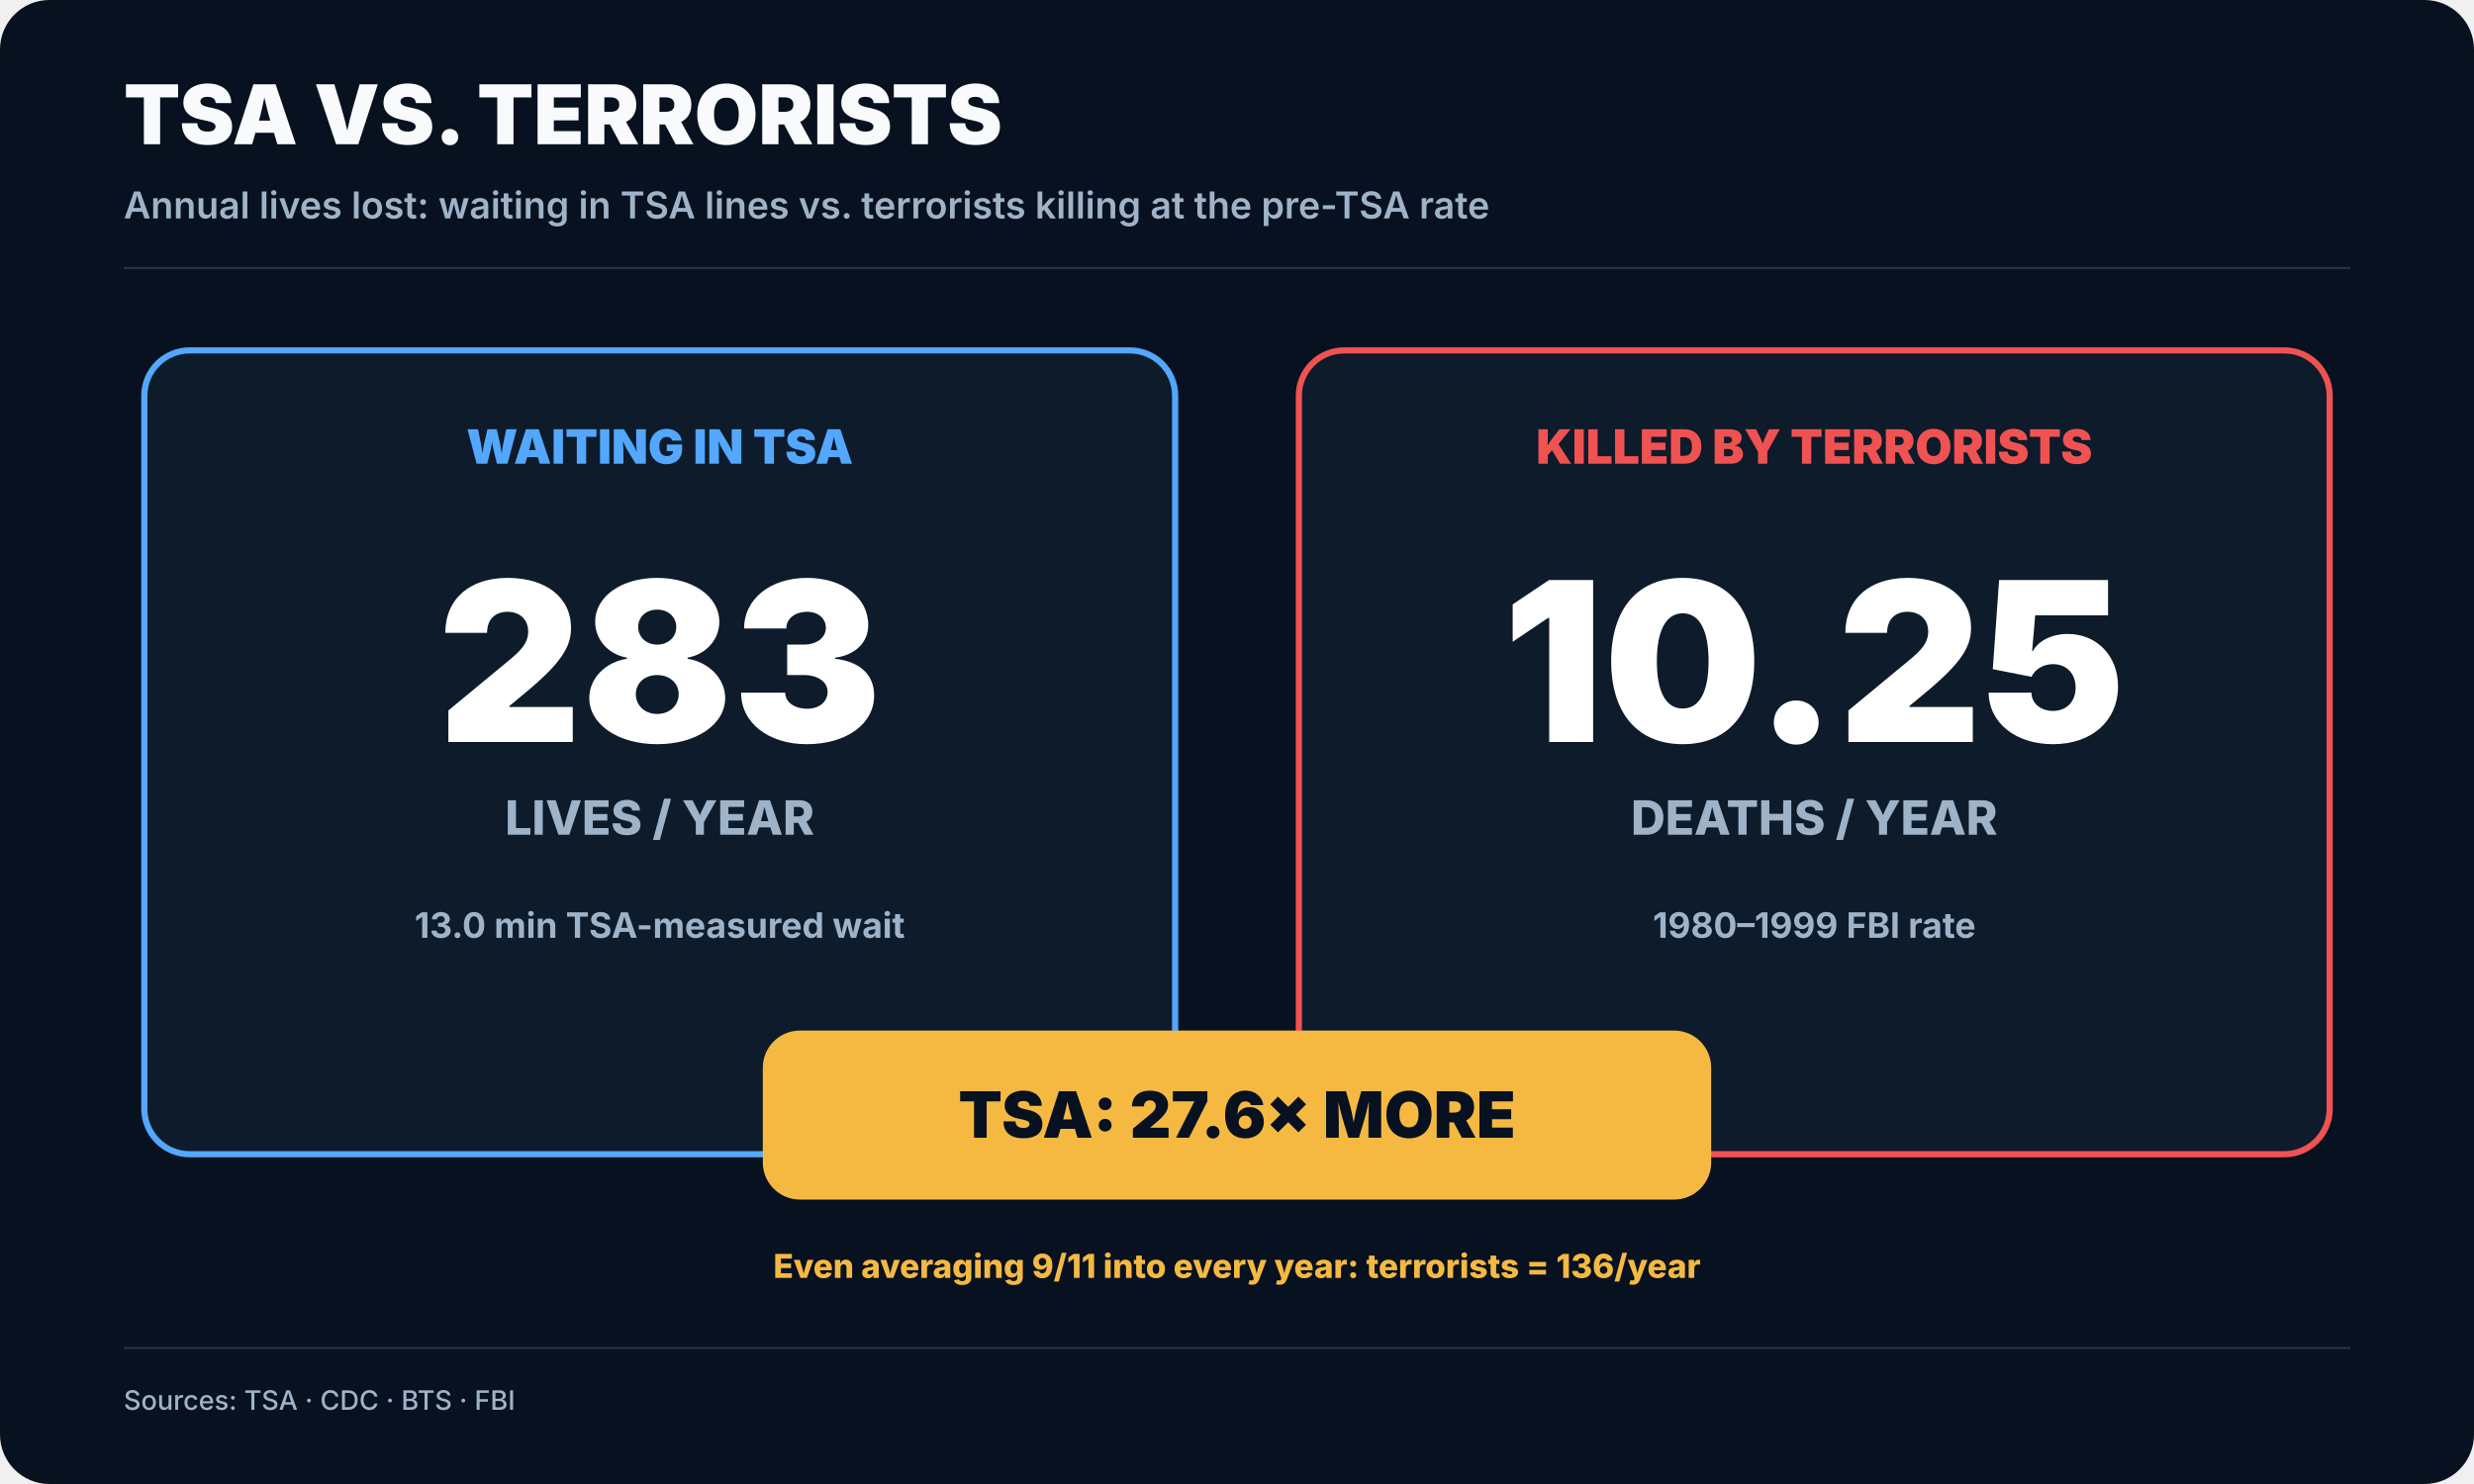
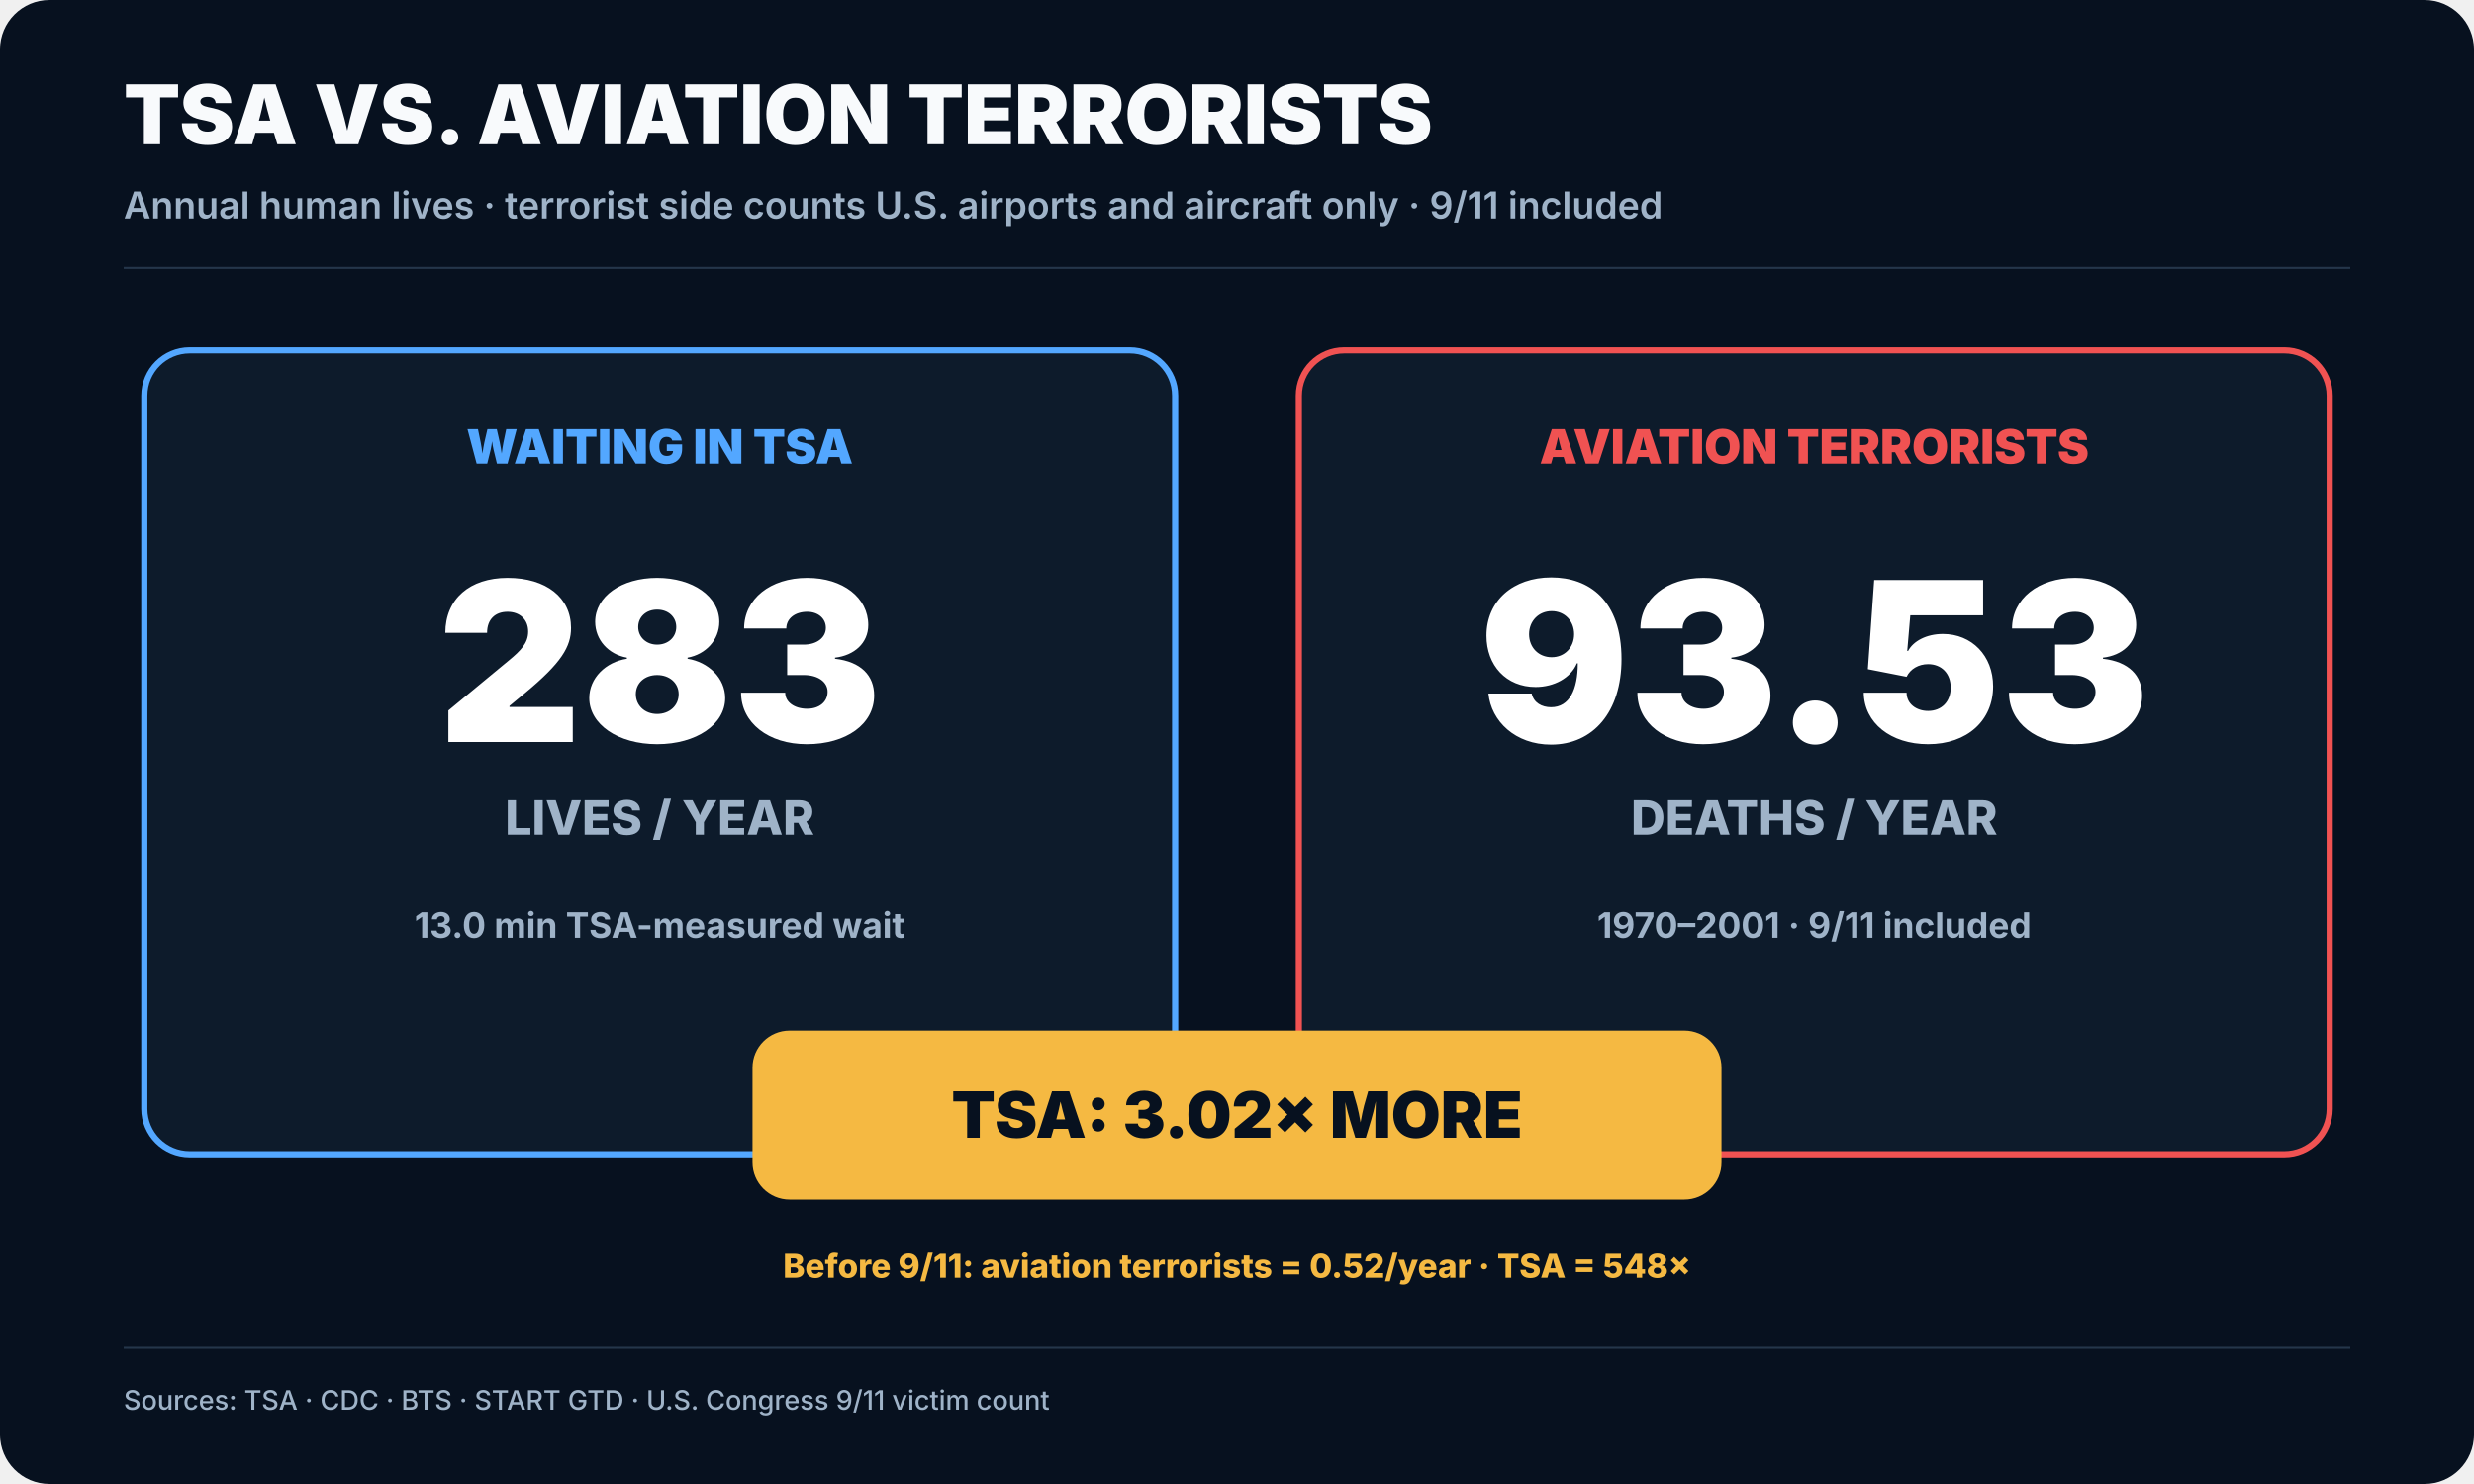
<svg xmlns="http://www.w3.org/2000/svg" width="1200" height="720" viewBox="0 0 1200 720" role="img" aria-labelledby="title desc">
  <rect width="1200" height="720" rx="24" fill="#07111f" />
-   <text x="60" y="70" fill="#f8fafc" font-family="Inter, ui-sans-serif, system-ui, -apple-system, BlinkMacSystemFont, Segoe UI, sans-serif" font-size="40" font-weight="900">TSA VS. TERRORISTS</text>
-   <text x="60" y="106" fill="#9fb3c8" font-family="Inter, ui-sans-serif, system-ui, -apple-system, BlinkMacSystemFont, Segoe UI, sans-serif" font-size="18" font-weight="600">Annual lives lost: waiting in TSA lines vs. terrorists killing at the pre-TSA rate</text>
+   <text x="60" y="70" fill="#f8fafc" font-family="Inter, ui-sans-serif, system-ui, -apple-system, BlinkMacSystemFont, Segoe UI, sans-serif" font-size="40" font-weight="900">TSA VS. AVIATION TERRORISTS</text>
+   <text x="60" y="106" fill="#9fb3c8" font-family="Inter, ui-sans-serif, system-ui, -apple-system, BlinkMacSystemFont, Segoe UI, sans-serif" font-size="18" font-weight="600">Annual human lives · terrorist side counts U.S. airports and aircraft only · 9/11 included</text>
  <line x1="60" y1="130" x2="1140" y2="130" stroke="#24364a" />
  <rect x="70" y="170" width="500" height="390" rx="22" fill="#0d1b2b" stroke="#53a7ff" stroke-width="3" />
  <rect x="630" y="170" width="500" height="390" rx="22" fill="#0d1b2b" stroke="#f05252" stroke-width="3" />
  <text x="320.0" y="225.0" fill="#53a7ff" text-anchor="middle" font-family="Inter, ui-sans-serif, system-ui, -apple-system, BlinkMacSystemFont, Segoe UI, sans-serif" font-size="23" font-weight="900">WAITING IN TSA</text>
-   <text x="880.0" y="225.0" fill="#f05252" text-anchor="middle" font-family="Inter, ui-sans-serif, system-ui, -apple-system, BlinkMacSystemFont, Segoe UI, sans-serif" font-size="23" font-weight="900">KILLED BY TERRORISTS</text>
+   <text x="880.0" y="225.0" fill="#f05252" text-anchor="middle" font-family="Inter, ui-sans-serif, system-ui, -apple-system, BlinkMacSystemFont, Segoe UI, sans-serif" font-size="23" font-weight="900">AVIATION TERRORISTS</text>
  <text x="320.0" y="360.0" fill="#ffffff" text-anchor="middle" font-family="Inter, ui-sans-serif, system-ui, -apple-system, BlinkMacSystemFont, Segoe UI, sans-serif" font-size="108" font-weight="950">283</text>
-   <text x="880.0" y="360.0" fill="#ffffff" text-anchor="middle" font-family="Inter, ui-sans-serif, system-ui, -apple-system, BlinkMacSystemFont, Segoe UI, sans-serif" font-size="108" font-weight="950">10.25</text>
+   <text x="880.0" y="360.0" fill="#ffffff" text-anchor="middle" font-family="Inter, ui-sans-serif, system-ui, -apple-system, BlinkMacSystemFont, Segoe UI, sans-serif" font-size="108" font-weight="950">93.53</text>
  <text x="320.0" y="405.0" fill="#9fb3c8" text-anchor="middle" font-family="Inter, ui-sans-serif, system-ui, -apple-system, BlinkMacSystemFont, Segoe UI, sans-serif" font-size="23" font-weight="800">LIVES / YEAR</text>
  <text x="880.0" y="405.0" fill="#9fb3c8" text-anchor="middle" font-family="Inter, ui-sans-serif, system-ui, -apple-system, BlinkMacSystemFont, Segoe UI, sans-serif" font-size="23" font-weight="800">DEATHS / YEAR</text>
  <text x="320.0" y="455.0" fill="#9fb3c8" text-anchor="middle" font-family="Inter, ui-sans-serif, system-ui, -apple-system, BlinkMacSystemFont, Segoe UI, sans-serif" font-size="17" font-weight="650">13.0 min TSA-measured wait</text>
-   <text x="880.0" y="455.0" fill="#9fb3c8" text-anchor="middle" font-family="Inter, ui-sans-serif, system-ui, -apple-system, BlinkMacSystemFont, Segoe UI, sans-serif" font-size="17" font-weight="650">1980–1999 FBI rate</text>
-   <rect x="370" y="500" width="460" height="82" rx="18" fill="#f5b942" />
-   <text x="600.0" y="552.0" fill="#07111f" text-anchor="middle" font-family="Inter, ui-sans-serif, system-ui, -apple-system, BlinkMacSystemFont, Segoe UI, sans-serif" font-size="31" font-weight="950">TSA: 27.6× MORE</text>
-   <text x="600.0" y="620.0" fill="#f5b942" text-anchor="middle" font-family="Inter, ui-sans-serif, system-ui, -apple-system, BlinkMacSystemFont, Segoe UI, sans-serif" font-size="16" font-weight="800">Even averaging 9/11 into every year: terrorists = 136/year</text>
+   <text x="880.0" y="455.0" fill="#9fb3c8" text-anchor="middle" font-family="Inter, ui-sans-serif, system-ui, -apple-system, BlinkMacSystemFont, Segoe UI, sans-serif" font-size="17" font-weight="650">1970–2001 · 9/11 included</text>
+   <rect x="365" y="500" width="470" height="82" rx="18" fill="#f5b942" />
+   <text x="600.0" y="552.0" fill="#07111f" text-anchor="middle" font-family="Inter, ui-sans-serif, system-ui, -apple-system, BlinkMacSystemFont, Segoe UI, sans-serif" font-size="31" font-weight="950">TSA: 3.02× MORE</text>
+   <text x="600.0" y="620.0" fill="#f5b942" text-anchor="middle" font-family="Inter, ui-sans-serif, system-ui, -apple-system, BlinkMacSystemFont, Segoe UI, sans-serif" font-size="16" font-weight="800">Before 9/11: aviation terrorists = 0.52/year · TSA = 548×</text>
  <line x1="60" y1="654" x2="1140" y2="654" stroke="#24364a" />
-   <text x="60.0" y="684.0" fill="#9fb3c8" text-anchor="start" font-family="Inter, ui-sans-serif, system-ui, -apple-system, BlinkMacSystemFont, Segoe UI, sans-serif" font-size="13" font-weight="500">Sources: TSA · CDC · BTS · FBI</text>
+   <text x="60.0" y="684.0" fill="#9fb3c8" text-anchor="start" font-family="Inter, ui-sans-serif, system-ui, -apple-system, BlinkMacSystemFont, Segoe UI, sans-serif" font-size="13" font-weight="500">Sources: TSA · CDC · BTS · START GTD · U.S. Congress 9/11 victim count</text>
</svg>
